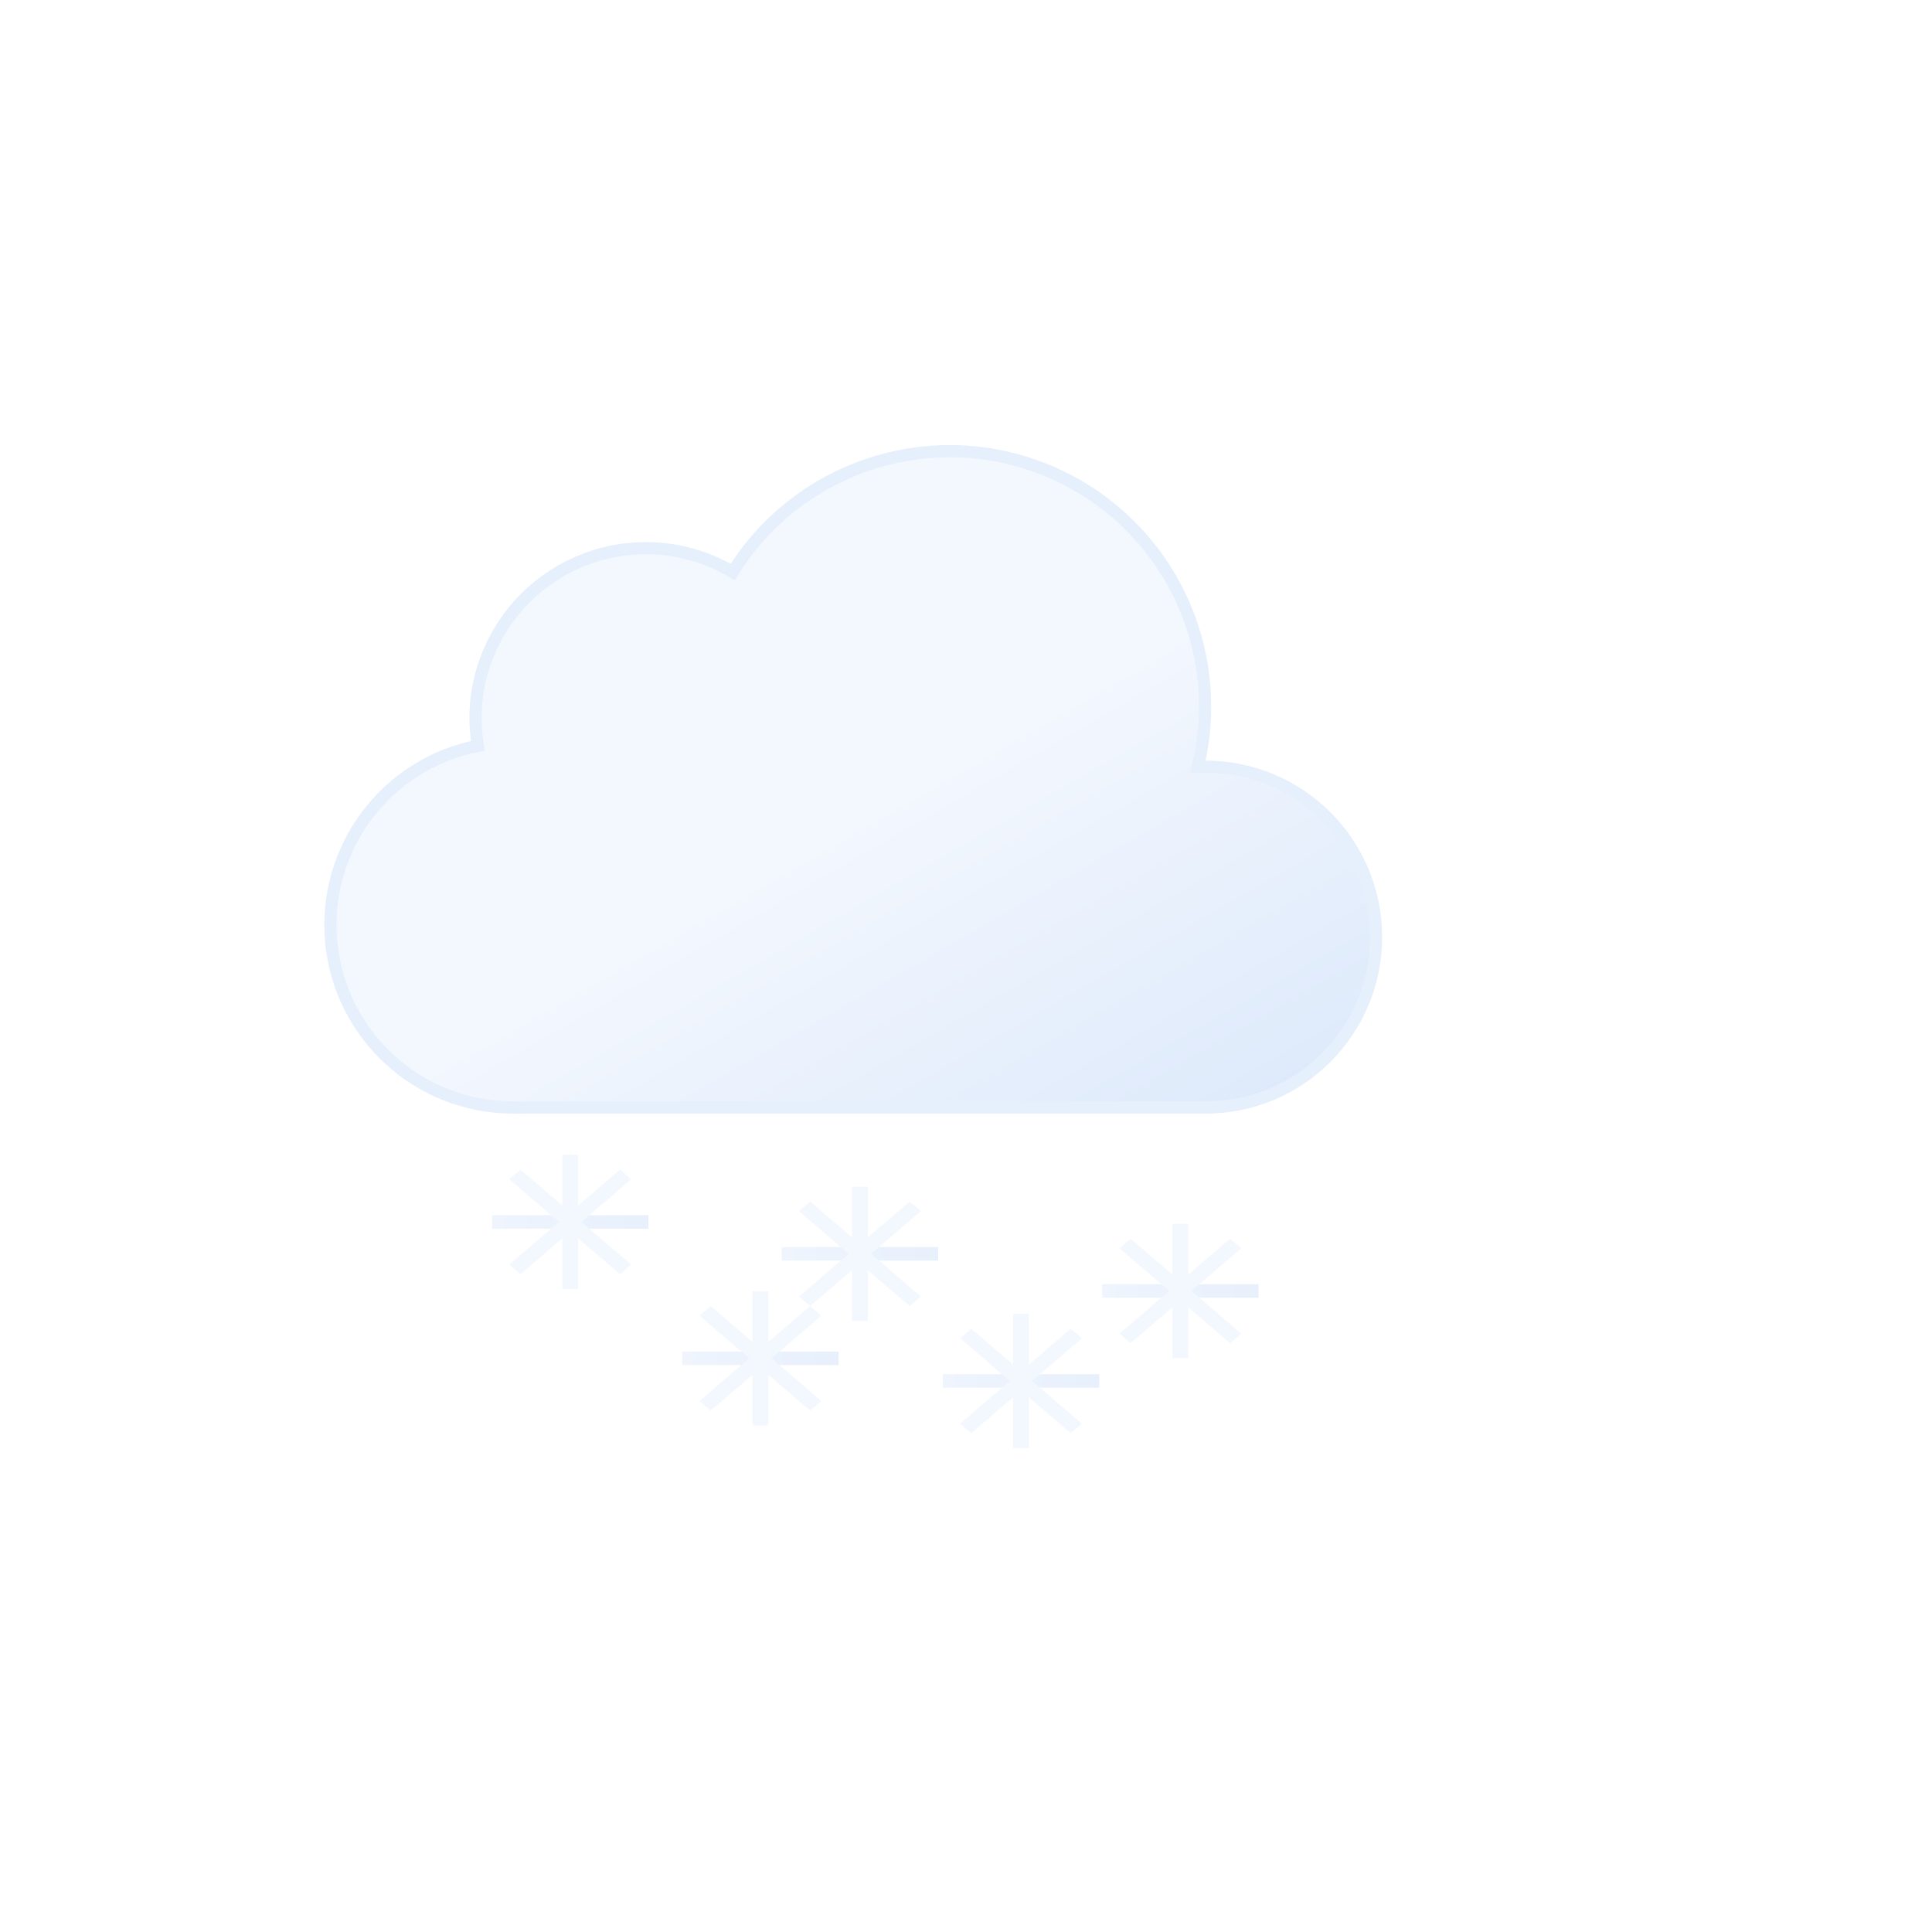
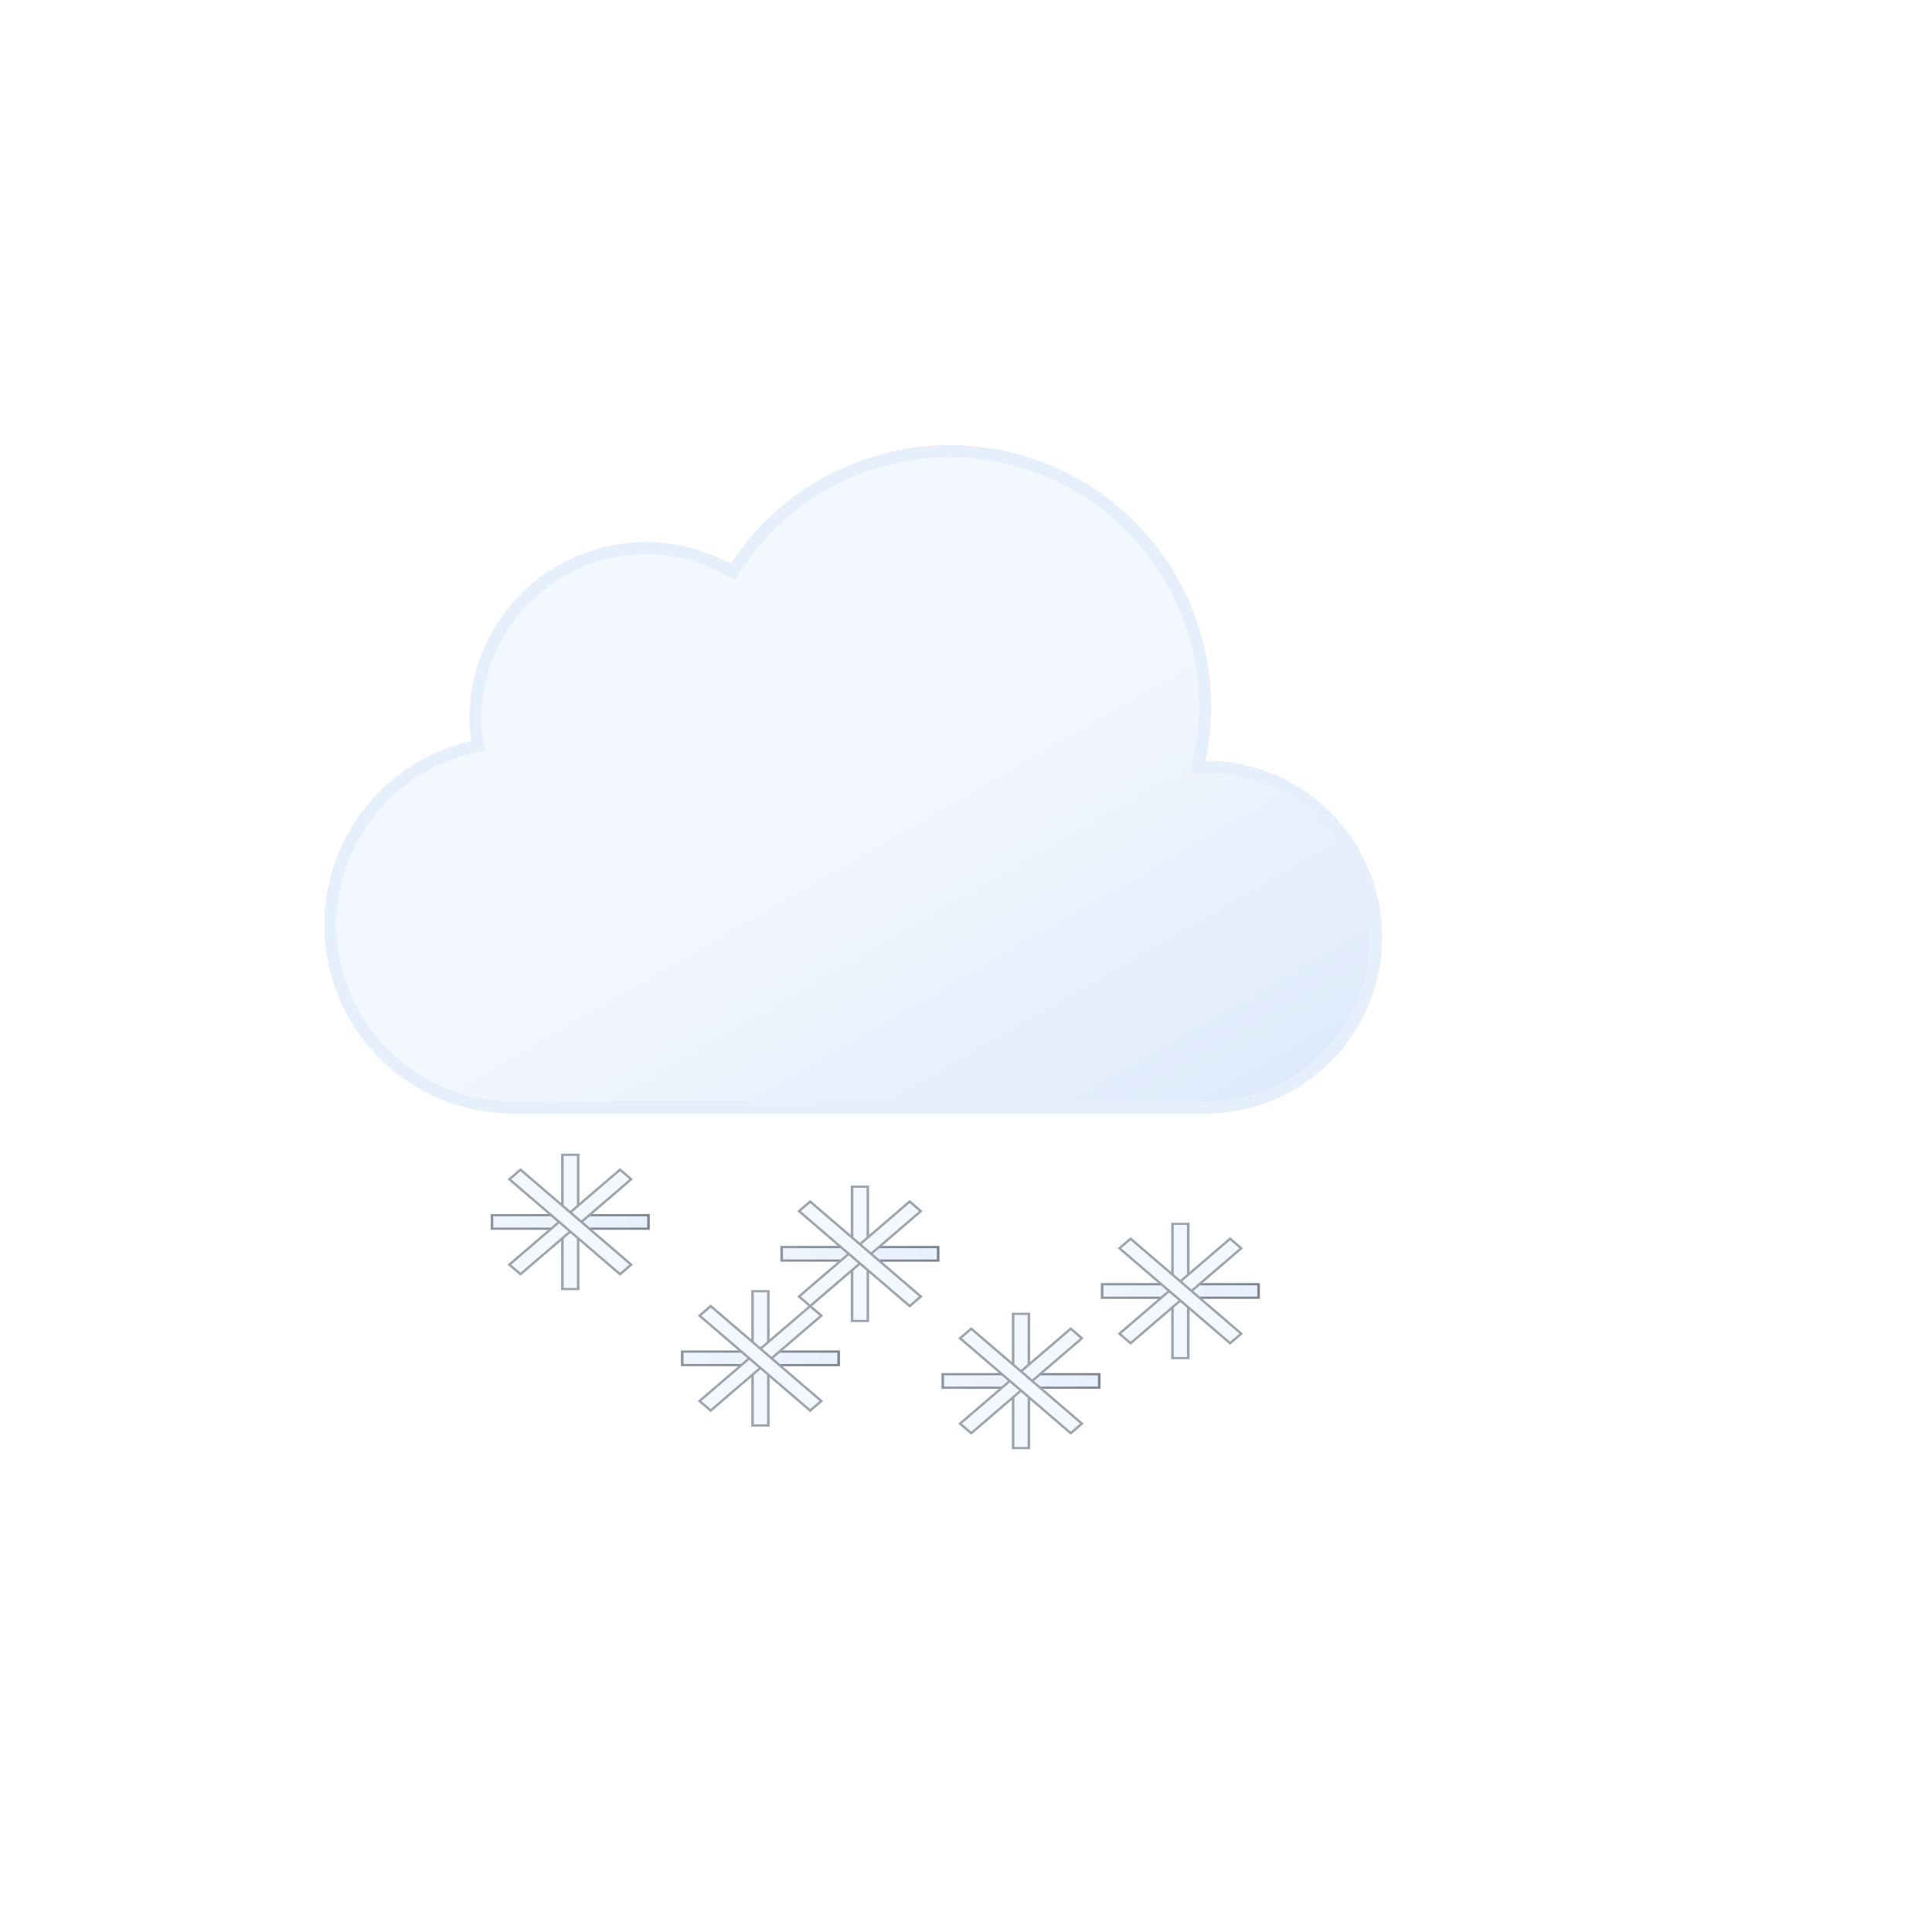
<svg xmlns="http://www.w3.org/2000/svg" xmlns:xlink="http://www.w3.org/1999/xlink" viewBox="0 0 79.374 79.374" version="1.1" id="svg22" width="300" height="300">
  <defs id="defs16">
    <linearGradient id="a" x1="40.76" y1="23" x2="50.83" y2="40.46" gradientUnits="userSpaceOnUse">
      <stop offset="0" stop-color="#9ca3af" id="stop2" />
      <stop offset="0.45" stop-color="#9ca3af" id="stop4" />
      <stop offset="1" stop-color="#6b7280" id="stop6" />
    </linearGradient>
-     <linearGradient id="b" x1="22.56" y1="21.96" x2="39.2" y2="50.8" gradientUnits="userSpaceOnUse" gradientTransform="translate(3.032984)" xlink:href="#a">
+     <linearGradient id="b" x1="22.56" y1="21.96" x2="39.2" y2="50.8" gradientUnits="userSpaceOnUse" gradientTransform="translate(3.032984)" spreadMethod="pad">
      <stop offset="0" stop-color="#f3f7fe" id="stop9" />
      <stop offset="0.45" stop-color="#f3f7fe" id="stop11" />
      <stop offset="1" stop-color="#deeafb" id="stop13" />
    </linearGradient>
-     <linearGradient xlink:href="#b" id="linearGradient4613" x1="-15.909" y1="60.877" x2="47.525" y2="60.877" gradientUnits="userSpaceOnUse" />
-     <linearGradient xlink:href="#b" id="linearGradient4615" gradientUnits="userSpaceOnUse" x1="-15.909" y1="60.877" x2="47.525" y2="60.877" />
-     <linearGradient xlink:href="#b" id="linearGradient4617" gradientUnits="userSpaceOnUse" x1="-15.909" y1="60.877" x2="47.525" y2="60.877" />
-     <linearGradient xlink:href="#b" id="linearGradient4619" gradientUnits="userSpaceOnUse" x1="-15.909" y1="60.877" x2="47.525" y2="60.877" />
-     <linearGradient xlink:href="#b" id="linearGradient4621" gradientUnits="userSpaceOnUse" x1="-15.909" y1="60.877" x2="47.525" y2="60.877" />
-     <linearGradient xlink:href="#b" id="linearGradient4623" gradientUnits="userSpaceOnUse" x1="-15.909" y1="60.877" x2="47.525" y2="60.877" />
-     <linearGradient xlink:href="#b" id="linearGradient4625" gradientUnits="userSpaceOnUse" x1="-15.909" y1="60.877" x2="47.525" y2="60.877" />
-     <linearGradient xlink:href="#b" id="linearGradient4627" gradientUnits="userSpaceOnUse" x1="-15.909" y1="60.877" x2="47.525" y2="60.877" />
-     <linearGradient xlink:href="#b" id="linearGradient4629" gradientUnits="userSpaceOnUse" x1="-15.909" y1="60.877" x2="47.525" y2="60.877" />
-     <linearGradient xlink:href="#b" id="linearGradient4631" gradientUnits="userSpaceOnUse" x1="-15.909" y1="60.877" x2="47.525" y2="60.877" />
-     <linearGradient xlink:href="#b" id="linearGradient4633" gradientUnits="userSpaceOnUse" x1="-15.909" y1="60.877" x2="47.525" y2="60.877" />
-     <linearGradient xlink:href="#b" id="linearGradient4635" gradientUnits="userSpaceOnUse" x1="-15.909" y1="60.877" x2="47.525" y2="60.877" />
-     <linearGradient xlink:href="#b" id="linearGradient4637" gradientUnits="userSpaceOnUse" x1="-15.909" y1="60.877" x2="47.525" y2="60.877" />
-     <linearGradient xlink:href="#b" id="linearGradient4639" gradientUnits="userSpaceOnUse" x1="-15.909" y1="60.877" x2="47.525" y2="60.877" />
-     <linearGradient xlink:href="#b" id="linearGradient4641" gradientUnits="userSpaceOnUse" x1="-15.909" y1="60.877" x2="47.525" y2="60.877" />
-     <linearGradient xlink:href="#b" id="linearGradient4643" gradientUnits="userSpaceOnUse" x1="-15.909" y1="60.877" x2="47.525" y2="60.877" />
-     <linearGradient xlink:href="#b" id="linearGradient4645" gradientUnits="userSpaceOnUse" x1="-15.909" y1="60.877" x2="47.525" y2="60.877" />
-     <linearGradient xlink:href="#b" id="linearGradient4647" gradientUnits="userSpaceOnUse" x1="-15.909" y1="60.877" x2="47.525" y2="60.877" />
-     <linearGradient xlink:href="#b" id="linearGradient4649" gradientUnits="userSpaceOnUse" x1="-15.909" y1="60.877" x2="47.525" y2="60.877" />
-     <linearGradient xlink:href="#b" id="linearGradient4651" gradientUnits="userSpaceOnUse" x1="-15.909" y1="60.877" x2="47.525" y2="60.877" />
-     <linearGradient xlink:href="#b" id="linearGradient4653" gradientUnits="userSpaceOnUse" x1="-15.909" y1="60.877" x2="47.525" y2="60.877" />
-     <linearGradient xlink:href="#b" id="linearGradient4655" gradientUnits="userSpaceOnUse" x1="-15.909" y1="60.877" x2="47.525" y2="60.877" />
-     <linearGradient xlink:href="#b" id="linearGradient4657" gradientUnits="userSpaceOnUse" x1="-15.909" y1="60.877" x2="47.525" y2="60.877" />
-     <linearGradient xlink:href="#b" id="linearGradient4659" gradientUnits="userSpaceOnUse" x1="-15.909" y1="60.877" x2="47.525" y2="60.877" />
-     <linearGradient xlink:href="#b" id="linearGradient4661" gradientUnits="userSpaceOnUse" x1="-15.909" y1="60.877" x2="47.525" y2="60.877" />
-     <linearGradient xlink:href="#b" id="linearGradient4663" gradientUnits="userSpaceOnUse" x1="-15.909" y1="60.877" x2="47.525" y2="60.877" />
+     <linearGradient xlink:href="#b" id="linearGradient932" x1="-19.965" y1="59.95" x2="49.608" y2="59.95" gradientUnits="userSpaceOnUse" />
+     <linearGradient xlink:href="#a" id="linearGradient984" x1="-20.082" y1="59.95" x2="49.725" y2="59.95" gradientUnits="userSpaceOnUse" />
  </defs>
  <path d="m 49.533,31.5 h -0.32 a 10.49,10.49 0 0 0 -19.11,-8 7,7 0 0 0 -10.57,6 7.21,7.21 0 0 0 0.1,1.14 7.5,7.5 0 0 0 1.4,14.86 4.19,4.19 0 0 0 0.5,0 v 0 h 28 a 7,7 0 0 0 0,-14 z" stroke="#e6effc" stroke-miterlimit="10" stroke-width="0.5" fill="url(#b)" id="path20" style="fill:url(#b);fill-opacity:1" />
-   <g style="fill:#b3b3b3" transform="matrix(0.4526696,0,0,0.4051977,29.25177,29.17685)" id="g116">
-     <g style="fill:url(#linearGradient4613);fill-opacity:1" transform="matrix(1.096787,0,0,1.0514,-2.516025,-4.055994)" id="g116-3">
-       <g style="fill:url(#linearGradient4623);fill-opacity:1" id="g79" transform="translate(-38.06854,-11.8965)">
-         <rect ry="0" y="64.453" x="22.159" height="1.305" width="12.949" id="rect40" style="fill:url(#linearGradient4615);fill-opacity:1;stroke-width:0.213" />
-         <rect transform="rotate(-90)" ry="0" y="27.982" x="-71.58" height="1.305" width="12.949" id="rect40-3" style="fill:url(#linearGradient4617);fill-opacity:1;stroke-width:0.213" />
-         <rect transform="rotate(-45)" ry="0" y="65.631" x="-32.264" height="1.305" width="12.949" id="rect40-6" style="fill:url(#linearGradient4619);fill-opacity:1;stroke-width:0.213" />
-         <rect transform="rotate(-135)" ry="0" y="-26.442" x="-72.758" height="1.305" width="12.949" id="rect40-3-7" style="fill:url(#linearGradient4621);fill-opacity:1;stroke-width:0.213" />
+   <g style="fill:url(#linearGradient932);fill-opacity:1;stroke:url(#linearGradient984);stroke-opacity:1" transform="matrix(0.4526696,0,0,0.4051977,29.25177,29.17685)" id="g116">
+     <g style="fill:url(#linearGradient932);fill-opacity:1;stroke:url(#linearGradient984);stroke-opacity:1" transform="matrix(1.096787,0,0,1.0514,-2.516025,-4.055994)" id="g116-3">
+       <g style="fill:url(#linearGradient932);fill-opacity:1;stroke:url(#linearGradient984);stroke-opacity:1" id="g79" transform="translate(-38.06854,-11.8965)">
+         <rect ry="0" y="64.453" x="22.159" height="1.305" width="12.949" id="rect40" style="fill:url(#linearGradient932);fill-opacity:1;stroke-width:0.213;stroke:url(#linearGradient984);stroke-opacity:1" />
+         <rect transform="rotate(-90)" ry="0" y="27.982" x="-71.58" height="1.305" width="12.949" id="rect40-3" style="fill:url(#linearGradient932);fill-opacity:1;stroke-width:0.213;stroke:url(#linearGradient984);stroke-opacity:1" />
+         <rect transform="rotate(-45)" ry="0" y="65.631" x="-32.264" height="1.305" width="12.949" id="rect40-6" style="fill:url(#linearGradient932);fill-opacity:1;stroke-width:0.213;stroke:url(#linearGradient984);stroke-opacity:1" />
+         <rect transform="rotate(-135)" ry="0" y="-26.442" x="-72.758" height="1.305" width="12.949" id="rect40-3-7" style="fill:url(#linearGradient932);fill-opacity:1;stroke-width:0.213;stroke:url(#linearGradient984);stroke-opacity:1" />
      </g>
-       <g style="fill:url(#linearGradient4633);fill-opacity:1" transform="translate(-22.33275,1.25741)" id="g79-5">
-         <rect ry="0" y="64.453" x="22.159" height="1.305" width="12.949" id="rect40-35" style="fill:url(#linearGradient4625);fill-opacity:1;stroke-width:0.213" />
-         <rect transform="rotate(-90)" ry="0" y="27.982" x="-71.58" height="1.305" width="12.949" id="rect40-3-6" style="fill:url(#linearGradient4627);fill-opacity:1;stroke-width:0.213" />
-         <rect transform="rotate(-45)" ry="0" y="65.631" x="-32.264" height="1.305" width="12.949" id="rect40-6-2" style="fill:url(#linearGradient4629);fill-opacity:1;stroke-width:0.213" />
-         <rect transform="rotate(-135)" ry="0" y="-26.442" x="-72.758" height="1.305" width="12.949" id="rect40-3-7-9" style="fill:url(#linearGradient4631);fill-opacity:1;stroke-width:0.213" />
+       <g style="fill:url(#linearGradient932);fill-opacity:1;stroke:url(#linearGradient984);stroke-opacity:1" transform="translate(-22.33275,1.25741)" id="g79-5">
+         <rect ry="0" y="64.453" x="22.159" height="1.305" width="12.949" id="rect40-35" style="fill:url(#linearGradient932);fill-opacity:1;stroke-width:0.213;stroke:url(#linearGradient984);stroke-opacity:1" />
+         <rect transform="rotate(-90)" ry="0" y="27.982" x="-71.58" height="1.305" width="12.949" id="rect40-3-6" style="fill:url(#linearGradient932);fill-opacity:1;stroke-width:0.213;stroke:url(#linearGradient984);stroke-opacity:1" />
+         <rect transform="rotate(-45)" ry="0" y="65.631" x="-32.264" height="1.305" width="12.949" id="rect40-6-2" style="fill:url(#linearGradient932);fill-opacity:1;stroke-width:0.213;stroke:url(#linearGradient984);stroke-opacity:1" />
+         <rect transform="rotate(-135)" ry="0" y="-26.442" x="-72.758" height="1.305" width="12.949" id="rect40-3-7-9" style="fill:url(#linearGradient932);fill-opacity:1;stroke-width:0.213;stroke:url(#linearGradient984);stroke-opacity:1" />
      </g>
-       <g style="fill:url(#linearGradient4643);fill-opacity:1" id="g191" transform="translate(-0.7702704,3.438635)">
-         <rect ry="0" y="64.453" x="22.159" height="1.305" width="12.949" id="rect40-2" style="fill:url(#linearGradient4635);fill-opacity:1;stroke-width:0.213" />
-         <rect transform="rotate(-90)" ry="0" y="27.982" x="-71.58" height="1.305" width="12.949" id="rect40-3-70" style="fill:url(#linearGradient4637);fill-opacity:1;stroke-width:0.213" />
-         <rect transform="rotate(-45)" ry="0" y="65.631" x="-32.264" height="1.305" width="12.949" id="rect40-6-9" style="fill:url(#linearGradient4639);fill-opacity:1;stroke-width:0.213" />
-         <rect transform="rotate(-135)" ry="0" y="-26.442" x="-72.758" height="1.305" width="12.949" id="rect40-3-7-3" style="fill:url(#linearGradient4641);fill-opacity:1;stroke-width:0.213" />
+       <g style="fill:url(#linearGradient932);fill-opacity:1;stroke:url(#linearGradient984);stroke-opacity:1" id="g191" transform="translate(-0.7702704,3.438635)">
+         <rect ry="0" y="64.453" x="22.159" height="1.305" width="12.949" id="rect40-2" style="fill:url(#linearGradient932);fill-opacity:1;stroke-width:0.213;stroke:url(#linearGradient984);stroke-opacity:1" />
+         <rect transform="rotate(-90)" ry="0" y="27.982" x="-71.58" height="1.305" width="12.949" id="rect40-3-70" style="fill:url(#linearGradient932);fill-opacity:1;stroke-width:0.213;stroke:url(#linearGradient984);stroke-opacity:1" />
+         <rect transform="rotate(-45)" ry="0" y="65.631" x="-32.264" height="1.305" width="12.949" id="rect40-6-9" style="fill:url(#linearGradient932);fill-opacity:1;stroke-width:0.213;stroke:url(#linearGradient984);stroke-opacity:1" />
+         <rect transform="rotate(-135)" ry="0" y="-26.442" x="-72.758" height="1.305" width="12.949" id="rect40-3-7-3" style="fill:url(#linearGradient932);fill-opacity:1;stroke-width:0.213;stroke:url(#linearGradient984);stroke-opacity:1" />
      </g>
-       <g style="fill:url(#linearGradient4653);fill-opacity:1" transform="translate(12.41644,-5.23846)" id="g79-8">
-         <rect style="fill:url(#linearGradient4645);fill-opacity:1;stroke-width:0.213" id="rect40-7" width="12.949" height="1.305" x="22.159" y="64.453" ry="0" />
-         <rect style="fill:url(#linearGradient4647);fill-opacity:1;stroke-width:0.213" id="rect40-3-9" width="12.949" height="1.305" x="-71.58" y="27.982" ry="0" transform="rotate(-90)" />
-         <rect style="fill:url(#linearGradient4649);fill-opacity:1;stroke-width:0.213" id="rect40-6-20" width="12.949" height="1.305" x="-32.264" y="65.631" ry="0" transform="rotate(-45)" />
-         <rect style="fill:url(#linearGradient4651);fill-opacity:1;stroke-width:0.213" id="rect40-3-7-2" width="12.949" height="1.305" x="-72.758" y="-26.442" ry="0" transform="rotate(-135)" />
+       <g style="fill:url(#linearGradient932);fill-opacity:1;stroke:url(#linearGradient984);stroke-opacity:1" transform="translate(12.41644,-5.23846)" id="g79-8">
+         <rect style="fill:url(#linearGradient932);fill-opacity:1;stroke-width:0.213;stroke:url(#linearGradient984);stroke-opacity:1" id="rect40-7" width="12.949" height="1.305" x="22.159" y="64.453" ry="0" />
+         <rect style="fill:url(#linearGradient932);fill-opacity:1;stroke-width:0.213;stroke:url(#linearGradient984);stroke-opacity:1" id="rect40-3-9" width="12.949" height="1.305" x="-71.58" y="27.982" ry="0" transform="rotate(-90)" />
+         <rect style="fill:url(#linearGradient932);fill-opacity:1;stroke-width:0.213;stroke:url(#linearGradient984);stroke-opacity:1" id="rect40-6-20" width="12.949" height="1.305" x="-32.264" y="65.631" ry="0" transform="rotate(-45)" />
+         <rect style="fill:url(#linearGradient932);fill-opacity:1;stroke-width:0.213;stroke:url(#linearGradient984);stroke-opacity:1" id="rect40-3-7-2" width="12.949" height="1.305" x="-72.758" y="-26.442" ry="0" transform="rotate(-135)" />
      </g>
-       <g style="fill:url(#linearGradient4663);fill-opacity:1" id="g79-6" transform="translate(-14.09895,-8.821281)">
-         <rect ry="0" y="64.453" x="22.159" height="1.305" width="12.949" id="rect40-0" style="fill:url(#linearGradient4655);fill-opacity:1;stroke-width:0.213" />
-         <rect transform="rotate(-90)" ry="0" y="27.982" x="-71.58" height="1.305" width="12.949" id="rect40-3-62" style="fill:url(#linearGradient4657);fill-opacity:1;stroke-width:0.213" />
-         <rect transform="rotate(-45)" ry="0" y="65.631" x="-32.264" height="1.305" width="12.949" id="rect40-6-6" style="fill:url(#linearGradient4659);fill-opacity:1;stroke-width:0.213" />
-         <rect transform="rotate(-135)" ry="0" y="-26.442" x="-72.758" height="1.305" width="12.949" id="rect40-3-7-1" style="fill:url(#linearGradient4661);fill-opacity:1;stroke-width:0.213" />
+       <g style="fill:url(#linearGradient932);fill-opacity:1;stroke:url(#linearGradient984);stroke-opacity:1" id="g79-6" transform="translate(-14.09895,-8.821281)">
+         <rect ry="0" y="64.453" x="22.159" height="1.305" width="12.949" id="rect40-0" style="fill:url(#linearGradient932);fill-opacity:1;stroke-width:0.213;stroke:url(#linearGradient984);stroke-opacity:1" />
+         <rect transform="rotate(-90)" ry="0" y="27.982" x="-71.58" height="1.305" width="12.949" id="rect40-3-62" style="fill:url(#linearGradient932);fill-opacity:1;stroke-width:0.213;stroke:url(#linearGradient984);stroke-opacity:1" />
+         <rect transform="rotate(-45)" ry="0" y="65.631" x="-32.264" height="1.305" width="12.949" id="rect40-6-6" style="fill:url(#linearGradient932);fill-opacity:1;stroke-width:0.213;stroke:url(#linearGradient984);stroke-opacity:1" />
+         <rect transform="rotate(-135)" ry="0" y="-26.442" x="-72.758" height="1.305" width="12.949" id="rect40-3-7-1" style="fill:url(#linearGradient932);fill-opacity:1;stroke-width:0.213;stroke:url(#linearGradient984);stroke-opacity:1" />
      </g>
    </g>
  </g>
</svg>
